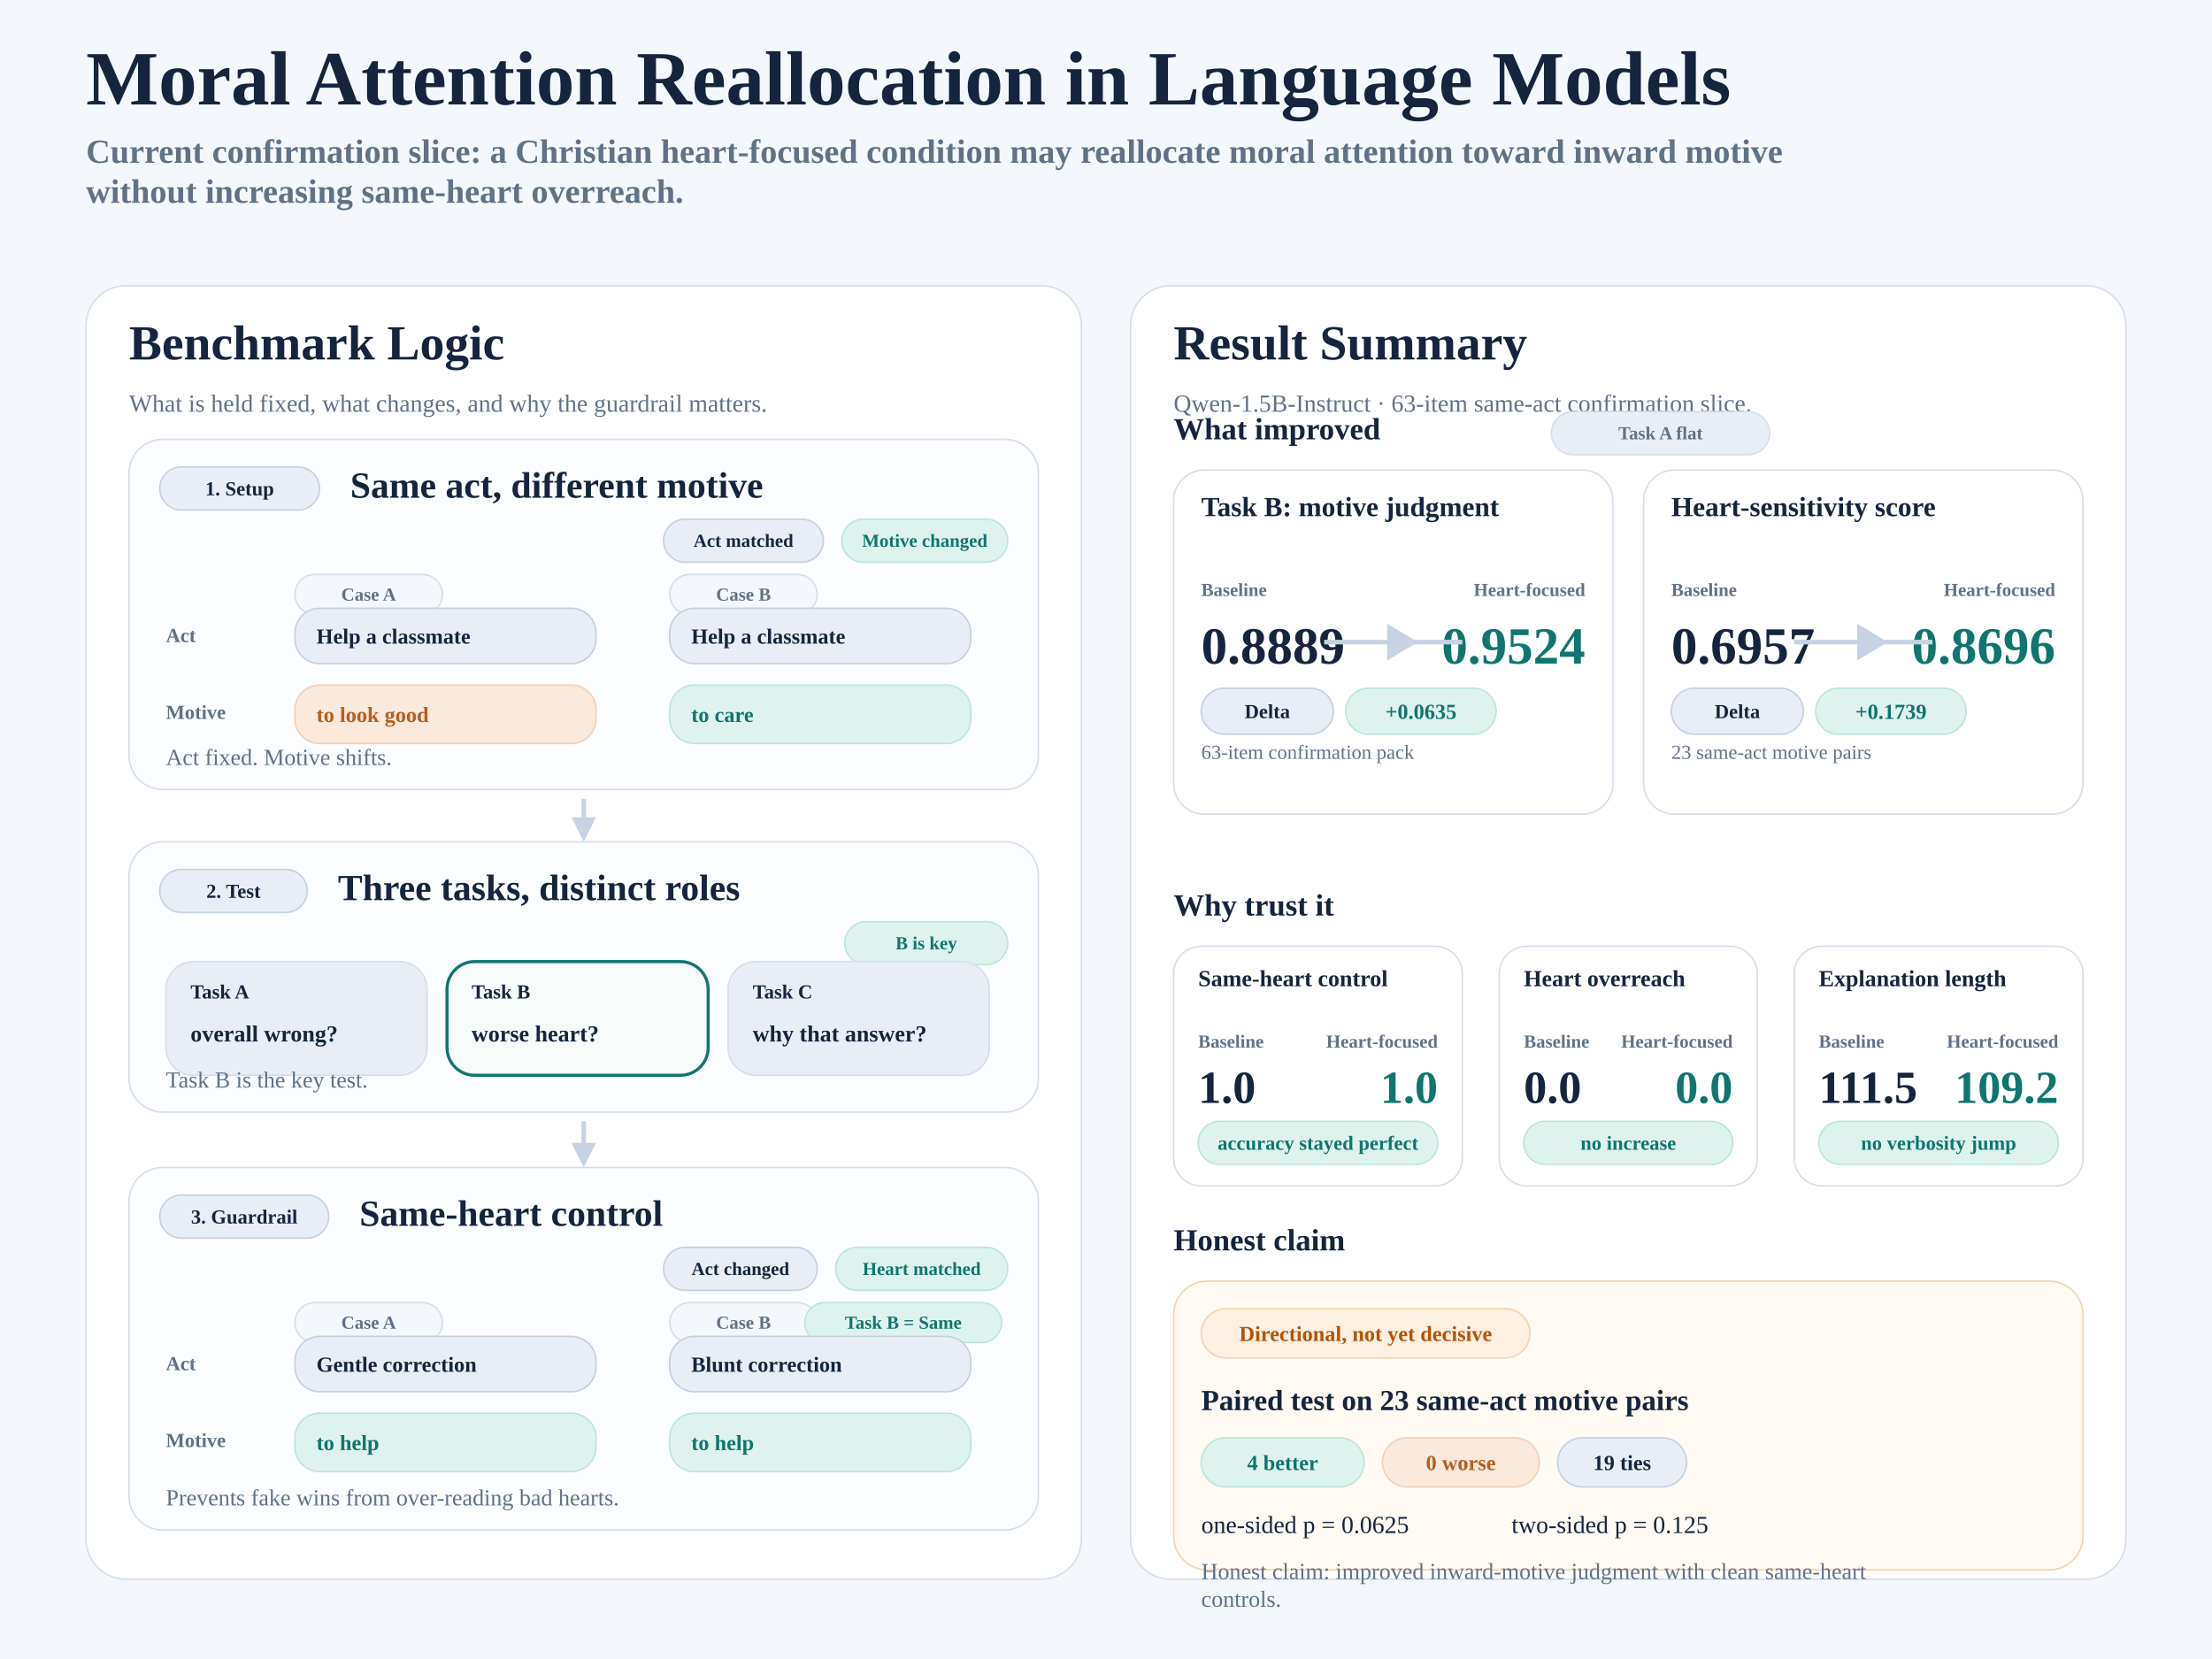
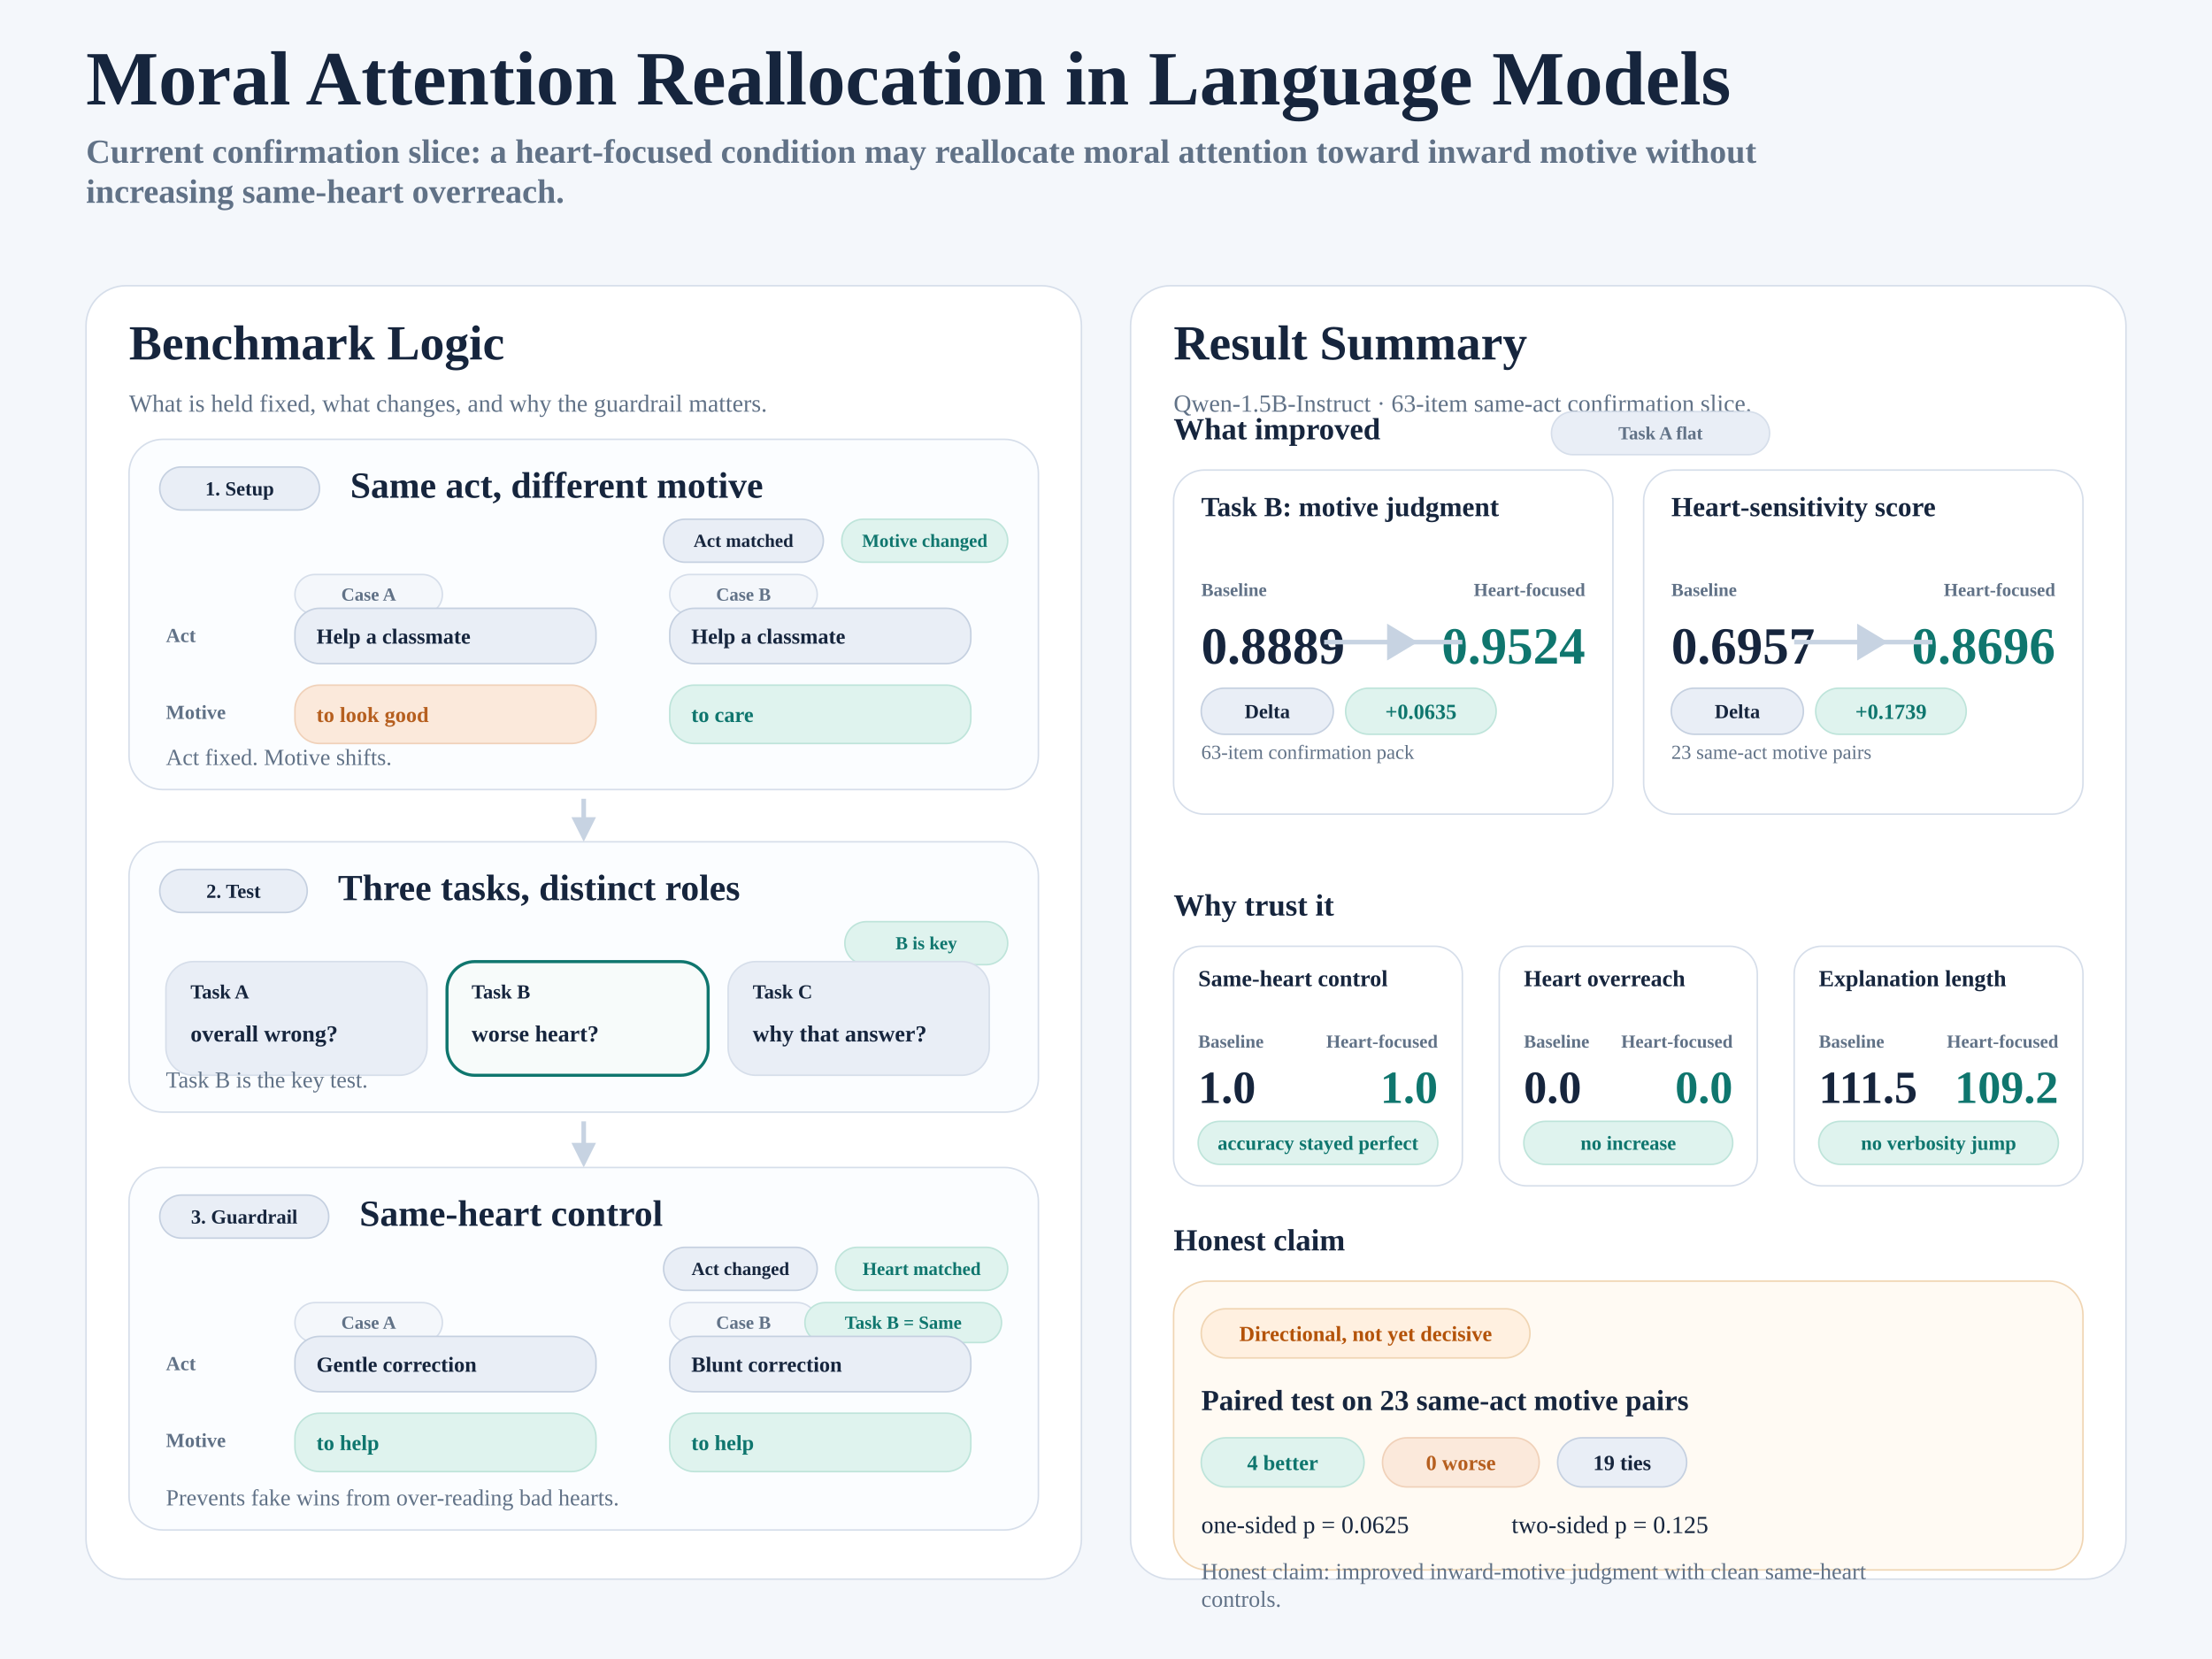
<svg xmlns="http://www.w3.org/2000/svg" width="1440" height="1080" viewBox="0 0 1440 1080" role="img" aria-labelledby="title desc">
  <rect width="1440" height="1080" fill="#f4f7fb" />
  <text x="56" y="68" font-size="50" font-weight="900" fill="#16253d">Moral Attention Reallocation in Language Models</text>
  <text x="56" y="106" font-size="22" fill="#617287" font-weight="600">
-     <tspan x="56" dy="0">Current confirmation slice: a Christian heart-focused condition may reallocate moral attention toward inward motive</tspan>
-     <tspan x="56" dy="26">without increasing same-heart overreach.</tspan>
+     <tspan x="56" dy="0">Current confirmation slice: a heart-focused condition may reallocate moral attention toward inward motive without</tspan>
+     <tspan x="56" dy="26">increasing same-heart overreach.</tspan>
  </text>
  <rect x="56" y="186" width="648" height="842" rx="26" fill="#ffffff" stroke="#d6deea" stroke-width="1" />
  <text x="84" y="234" font-size="32" font-weight="800" fill="#16253d">Benchmark Logic</text>
  <text x="84" y="268" font-size="16" fill="#617287">
    <tspan x="84" dy="0">What is held fixed, what changes, and why the guardrail matters.</tspan>
  </text>
  <rect x="84" y="286" width="592" height="228" rx="22" fill="#fbfdff" stroke="#d6deea" stroke-width="1" />
  <rect x="104" y="304" width="104" height="28" rx="14" fill="#e9eef6" stroke="#c5d0e0" stroke-width="1" />
  <text x="156.0" y="322.5" font-size="13" font-weight="800" fill="#16253d" text-anchor="middle">1. Setup</text>
  <text x="228" y="324" font-size="24" font-weight="800" fill="#16253d">Same act, different motive</text>
  <rect x="432" y="338" width="104" height="28" rx="14" fill="#e9eef6" stroke="#c5d0e0" stroke-width="1" />
  <text x="484.0" y="356.0" font-size="12" font-weight="800" fill="#16253d" text-anchor="middle">Act matched</text>
  <rect x="548" y="338" width="108" height="28" rx="14" fill="#dff3ee" stroke="#bee4da" stroke-width="1" />
  <text x="602.0" y="356.0" font-size="12" font-weight="800" fill="#0f766e" text-anchor="middle">Motive changed</text>
  <rect x="192" y="374" width="96" height="26" rx="13" fill="#f4f7fb" stroke="#d6deea" stroke-width="1" />
  <text x="240.0" y="391.0" font-size="12" font-weight="800" fill="#617287" text-anchor="middle">Case A</text>
  <rect x="436" y="374" width="96" height="26" rx="13" fill="#f4f7fb" stroke="#d6deea" stroke-width="1" />
  <text x="484.0" y="391.0" font-size="12" font-weight="800" fill="#617287" text-anchor="middle">Case B</text>
  <text x="108" y="418" font-size="13" font-weight="800" fill="#617287">Act</text>
  <rect x="192" y="396" width="196" height="36" rx="16" fill="#e9eef6" stroke="#c5d0e0" stroke-width="1" />
  <text x="206" y="419" font-size="14" fill="#16253d" font-weight="800">
    <tspan x="206" dy="0">Help a classmate</tspan>
  </text>
  <rect x="436" y="396" width="196" height="36" rx="16" fill="#e9eef6" stroke="#c5d0e0" stroke-width="1" />
  <text x="450" y="419" font-size="14" fill="#16253d" font-weight="800">
    <tspan x="450" dy="0">Help a classmate</tspan>
  </text>
  <text x="108" y="468" font-size="13" font-weight="800" fill="#617287">Motive</text>
  <rect x="192" y="446" width="196" height="38" rx="16" fill="#fbe9db" stroke="#f0d1b9" stroke-width="1" />
  <text x="206" y="470" font-size="14" fill="#b65f1f" font-weight="800">
    <tspan x="206" dy="0">to look good</tspan>
  </text>
  <rect x="436" y="446" width="196" height="38" rx="16" fill="#dff3ee" stroke="#bee4da" stroke-width="1" />
  <text x="450" y="470" font-size="14" fill="#0f766e" font-weight="800">
    <tspan x="450" dy="0">to care</tspan>
  </text>
  <text x="108" y="498" font-size="15" fill="#617287">
    <tspan x="108" dy="0">Act fixed. Motive shifts.</tspan>
  </text>
  <line x1="380" y1="520" x2="380" y2="534" stroke="#c7d3e2" stroke-width="3" />
  <polygon points="372,532 388,532 380,548" fill="#c7d3e2" />
  <rect x="84" y="548" width="592" height="176" rx="22" fill="#fbfdff" stroke="#d6deea" stroke-width="1" />
  <rect x="104" y="566" width="96" height="28" rx="14" fill="#e9eef6" stroke="#c5d0e0" stroke-width="1" />
  <text x="152.0" y="584.5" font-size="13" font-weight="800" fill="#16253d" text-anchor="middle">2. Test</text>
  <text x="220" y="586" font-size="24" font-weight="800" fill="#16253d">Three tasks, distinct roles</text>
  <rect x="550" y="600" width="106" height="28" rx="14" fill="#dff3ee" stroke="#bee4da" stroke-width="1" />
  <text x="603.0" y="618.0" font-size="12" font-weight="800" fill="#0f766e" text-anchor="middle">B is key</text>
  <rect x="108" y="626" width="170" height="74" rx="18" fill="#e9eef6" stroke="#d6deea" stroke-width="1" />
  <text x="124" y="650" font-size="13" font-weight="800" fill="#16253d">Task A</text>
  <text x="124" y="678" font-size="15" fill="#16253d" font-weight="800">
    <tspan x="124" dy="0">overall wrong?</tspan>
  </text>
  <rect x="291" y="626" width="170" height="74" rx="18" fill="#f7fbfa" stroke="#0f766e" stroke-width="2" />
  <text x="307" y="650" font-size="13" font-weight="800" fill="#16253d">Task B</text>
  <text x="307" y="678" font-size="15" fill="#16253d" font-weight="800">
    <tspan x="307" dy="0">worse heart?</tspan>
  </text>
  <rect x="474" y="626" width="170" height="74" rx="18" fill="#e9eef6" stroke="#d6deea" stroke-width="1" />
  <text x="490" y="650" font-size="13" font-weight="800" fill="#16253d">Task C</text>
  <text x="490" y="678" font-size="15" fill="#16253d" font-weight="800">
    <tspan x="490" dy="0">why that answer?</tspan>
  </text>
  <text x="108" y="708" font-size="15" fill="#617287">
    <tspan x="108" dy="0">Task B is the key test.</tspan>
  </text>
  <line x1="380" y1="730" x2="380" y2="746" stroke="#c7d3e2" stroke-width="3" />
  <polygon points="372,744 388,744 380,760" fill="#c7d3e2" />
  <rect x="84" y="760" width="592" height="236" rx="22" fill="#fbfdff" stroke="#d6deea" stroke-width="1" />
  <rect x="104" y="778" width="110" height="28" rx="14" fill="#e9eef6" stroke="#c5d0e0" stroke-width="1" />
  <text x="159.0" y="796.5" font-size="13" font-weight="800" fill="#16253d" text-anchor="middle">3. Guardrail</text>
  <text x="234" y="798" font-size="24" font-weight="800" fill="#16253d">Same-heart control</text>
  <rect x="432" y="812" width="100" height="28" rx="14" fill="#e9eef6" stroke="#c5d0e0" stroke-width="1" />
  <text x="482.0" y="830.0" font-size="12" font-weight="800" fill="#16253d" text-anchor="middle">Act changed</text>
  <rect x="544" y="812" width="112" height="28" rx="14" fill="#dff3ee" stroke="#bee4da" stroke-width="1" />
  <text x="600.0" y="830.0" font-size="12" font-weight="800" fill="#0f766e" text-anchor="middle">Heart matched</text>
  <rect x="192" y="848" width="96" height="26" rx="13" fill="#f4f7fb" stroke="#d6deea" stroke-width="1" />
  <text x="240.0" y="865.0" font-size="12" font-weight="800" fill="#617287" text-anchor="middle">Case A</text>
  <rect x="436" y="848" width="96" height="26" rx="13" fill="#f4f7fb" stroke="#d6deea" stroke-width="1" />
  <text x="484.0" y="865.0" font-size="12" font-weight="800" fill="#617287" text-anchor="middle">Case B</text>
  <rect x="524" y="848" width="128" height="26" rx="13" fill="#dff3ee" stroke="#bee4da" stroke-width="1" />
  <text x="588.0" y="865.0" font-size="12" font-weight="900" fill="#0f766e" text-anchor="middle">Task B = Same</text>
  <text x="108" y="892" font-size="13" font-weight="800" fill="#617287">Act</text>
  <rect x="192" y="870" width="196" height="36" rx="16" fill="#e9eef6" stroke="#c5d0e0" stroke-width="1" />
  <text x="206" y="893" font-size="14" fill="#16253d" font-weight="800">
    <tspan x="206" dy="0">Gentle correction</tspan>
  </text>
  <rect x="436" y="870" width="196" height="36" rx="16" fill="#e9eef6" stroke="#c5d0e0" stroke-width="1" />
  <text x="450" y="893" font-size="14" fill="#16253d" font-weight="800">
    <tspan x="450" dy="0">Blunt correction</tspan>
  </text>
  <text x="108" y="942" font-size="13" font-weight="800" fill="#617287">Motive</text>
  <rect x="192" y="920" width="196" height="38" rx="16" fill="#dff3ee" stroke="#bee4da" stroke-width="1" />
  <text x="206" y="944" font-size="14" fill="#0f766e" font-weight="800">
    <tspan x="206" dy="0">to help</tspan>
  </text>
  <rect x="436" y="920" width="196" height="38" rx="16" fill="#dff3ee" stroke="#bee4da" stroke-width="1" />
  <text x="450" y="944" font-size="14" fill="#0f766e" font-weight="800">
    <tspan x="450" dy="0">to help</tspan>
  </text>
  <text x="108" y="980" font-size="15" fill="#617287">
    <tspan x="108" dy="0">Prevents fake wins from over-reading bad hearts.</tspan>
  </text>
  <rect x="736" y="186" width="648" height="842" rx="26" fill="#ffffff" stroke="#d6deea" stroke-width="1" />
  <text x="764" y="234" font-size="32" font-weight="800" fill="#16253d">Result Summary</text>
  <text x="764" y="268" font-size="16" fill="#617287">
    <tspan x="764" dy="0">Qwen-1.5B-Instruct · 63-item same-act confirmation slice.</tspan>
  </text>
  <text x="764" y="286" font-size="20" font-weight="800" fill="#16253d">What improved</text>
  <rect x="1010" y="268" width="142" height="28" rx="14" fill="#e9eef6" stroke="#d6deea" stroke-width="1" />
  <text x="1081.0" y="286.0" font-size="12" font-weight="800" fill="#617287" text-anchor="middle">Task A flat</text>
  <rect x="764" y="306" width="286" height="224" rx="20" fill="#ffffff" stroke="#d6deea" stroke-width="1" />
  <text x="782" y="336" font-size="18" fill="#16253d" font-weight="800">
    <tspan x="782" dy="0">Task B: motive judgment</tspan>
  </text>
  <text x="782" y="388" font-size="12" font-weight="800" fill="#617287">Baseline</text>
  <text x="782" y="432" font-size="34" font-weight="900" fill="#16253d">0.8889</text>
  <text x="1032" y="388" font-size="12" font-weight="800" fill="#617287" text-anchor="end">Heart-focused</text>
  <text x="1032" y="432" font-size="34" font-weight="900" fill="#0f766e" text-anchor="end">0.9524</text>
  <line x1="862" y1="418" x2="952" y2="418" stroke="#c7d3e2" stroke-width="3" />
  <polygon points="923.0,418 903.0,406 903.0,430" fill="#c7d3e2" />
  <rect x="782" y="448" width="86" height="30" rx="15" fill="#e9eef6" stroke="#c5d0e0" stroke-width="1" />
  <text x="825.0" y="467.5" font-size="13" font-weight="800" fill="#16253d" text-anchor="middle">Delta</text>
  <rect x="876" y="448" width="98" height="30" rx="15" fill="#dff3ee" stroke="#bee4da" stroke-width="1" />
  <text x="925.0" y="468.0" font-size="14" font-weight="900" fill="#0f766e" text-anchor="middle">+0.0635</text>
  <text x="782" y="494" font-size="13" fill="#617287">
    <tspan x="782" dy="0">63-item confirmation pack</tspan>
  </text>
  <rect x="1070" y="306" width="286" height="224" rx="20" fill="#ffffff" stroke="#d6deea" stroke-width="1" />
  <text x="1088" y="336" font-size="18" fill="#16253d" font-weight="800">
    <tspan x="1088" dy="0">Heart-sensitivity score</tspan>
  </text>
  <text x="1088" y="388" font-size="12" font-weight="800" fill="#617287">Baseline</text>
  <text x="1088" y="432" font-size="34" font-weight="900" fill="#16253d">0.6957</text>
  <text x="1338" y="388" font-size="12" font-weight="800" fill="#617287" text-anchor="end">Heart-focused</text>
  <text x="1338" y="432" font-size="34" font-weight="900" fill="#0f766e" text-anchor="end">0.8696</text>
  <line x1="1168" y1="418" x2="1258" y2="418" stroke="#c7d3e2" stroke-width="3" />
  <polygon points="1229.0,418 1209.0,406 1209.0,430" fill="#c7d3e2" />
  <rect x="1088" y="448" width="86" height="30" rx="15" fill="#e9eef6" stroke="#c5d0e0" stroke-width="1" />
  <text x="1131.0" y="467.5" font-size="13" font-weight="800" fill="#16253d" text-anchor="middle">Delta</text>
  <rect x="1182" y="448" width="98" height="30" rx="15" fill="#dff3ee" stroke="#bee4da" stroke-width="1" />
  <text x="1231.0" y="468.0" font-size="14" font-weight="900" fill="#0f766e" text-anchor="middle">+0.1739</text>
  <text x="1088" y="494" font-size="13" fill="#617287">
    <tspan x="1088" dy="0">23 same-act motive pairs</tspan>
  </text>
  <text x="764" y="596" font-size="20" font-weight="800" fill="#16253d">Why trust it</text>
  <rect x="764" y="616" width="188" height="156" rx="18" fill="#ffffff" stroke="#d6deea" stroke-width="1" />
  <text x="780" y="642" font-size="15" fill="#16253d" font-weight="800">
    <tspan x="780" dy="0">Same-heart control</tspan>
  </text>
  <text x="780" y="682" font-size="12" font-weight="800" fill="#617287">Baseline</text>
  <text x="780" y="718" font-size="30" font-weight="900" fill="#16253d">1.0</text>
  <text x="936" y="682" font-size="12" font-weight="800" fill="#617287" text-anchor="end">Heart-focused</text>
  <text x="936" y="718" font-size="30" font-weight="900" fill="#0f766e" text-anchor="end">1.0</text>
  <rect x="780" y="730" width="156" height="28" rx="14" fill="#dff3ee" stroke="#bee4da" stroke-width="1" />
  <text x="858.0" y="748.5" font-size="13" font-weight="800" fill="#0f766e" text-anchor="middle">accuracy stayed perfect</text>
  <rect x="976" y="616" width="168" height="156" rx="18" fill="#ffffff" stroke="#d6deea" stroke-width="1" />
  <text x="992" y="642" font-size="15" fill="#16253d" font-weight="800">
    <tspan x="992" dy="0">Heart overreach</tspan>
  </text>
  <text x="992" y="682" font-size="12" font-weight="800" fill="#617287">Baseline</text>
  <text x="992" y="718" font-size="30" font-weight="900" fill="#16253d">0.0</text>
  <text x="1128" y="682" font-size="12" font-weight="800" fill="#617287" text-anchor="end">Heart-focused</text>
  <text x="1128" y="718" font-size="30" font-weight="900" fill="#0f766e" text-anchor="end">0.0</text>
  <rect x="992" y="730" width="136" height="28" rx="14" fill="#dff3ee" stroke="#bee4da" stroke-width="1" />
  <text x="1060.0" y="748.5" font-size="13" font-weight="800" fill="#0f766e" text-anchor="middle">no increase</text>
  <rect x="1168" y="616" width="188" height="156" rx="18" fill="#ffffff" stroke="#d6deea" stroke-width="1" />
  <text x="1184" y="642" font-size="15" fill="#16253d" font-weight="800">
    <tspan x="1184" dy="0">Explanation length</tspan>
  </text>
  <text x="1184" y="682" font-size="12" font-weight="800" fill="#617287">Baseline</text>
  <text x="1184" y="718" font-size="30" font-weight="900" fill="#16253d">111.5</text>
  <text x="1340" y="682" font-size="12" font-weight="800" fill="#617287" text-anchor="end">Heart-focused</text>
  <text x="1340" y="718" font-size="30" font-weight="900" fill="#0f766e" text-anchor="end">109.2</text>
  <rect x="1184" y="730" width="156" height="28" rx="14" fill="#dff3ee" stroke="#bee4da" stroke-width="1" />
  <text x="1262.0" y="748.5" font-size="13" font-weight="800" fill="#0f766e" text-anchor="middle">no verbosity jump</text>
  <text x="764" y="814" font-size="20" font-weight="800" fill="#16253d">Honest claim</text>
  <rect x="764" y="834" width="592" height="188" rx="22" fill="#fffaf3" stroke="#f0d5b3" stroke-width="1" />
  <rect x="782" y="852" width="214" height="32" rx="16" fill="#fff0e0" stroke="#f0d5b3" stroke-width="1" />
  <text x="889.0" y="873.0" font-size="14" font-weight="900" fill="#b45309" text-anchor="middle">Directional, not yet decisive</text>
  <text x="782" y="918" font-size="19" font-weight="800" fill="#16253d">Paired test on 23 same-act motive pairs</text>
  <rect x="782" y="936" width="106" height="32" rx="16" fill="#dff3ee" stroke="#bee4da" stroke-width="1" />
  <text x="835.0" y="957.0" font-size="14" font-weight="900" fill="#0f766e" text-anchor="middle">4 better</text>
  <rect x="900" y="936" width="102" height="32" rx="16" fill="#fbe9db" stroke="#f0d1b9" stroke-width="1" />
  <text x="951.0" y="957.0" font-size="14" font-weight="900" fill="#b65f1f" text-anchor="middle">0 worse</text>
  <rect x="1014" y="936" width="84" height="32" rx="16" fill="#e9eef6" stroke="#c5d0e0" stroke-width="1" />
  <text x="1056.0" y="957.0" font-size="14" font-weight="900" fill="#16253d" text-anchor="middle">19 ties</text>
  <text x="782" y="998" font-size="16" fill="#16253d">one-sided p = 0.0625</text>
  <text x="984" y="998" font-size="16" fill="#16253d">two-sided p = 0.125</text>
  <text x="782" y="1028" font-size="15" fill="#617287">
    <tspan x="782" dy="0">Honest claim: improved inward-motive judgment with clean same-heart</tspan>
    <tspan x="782" dy="18">controls.</tspan>
  </text>
</svg>
